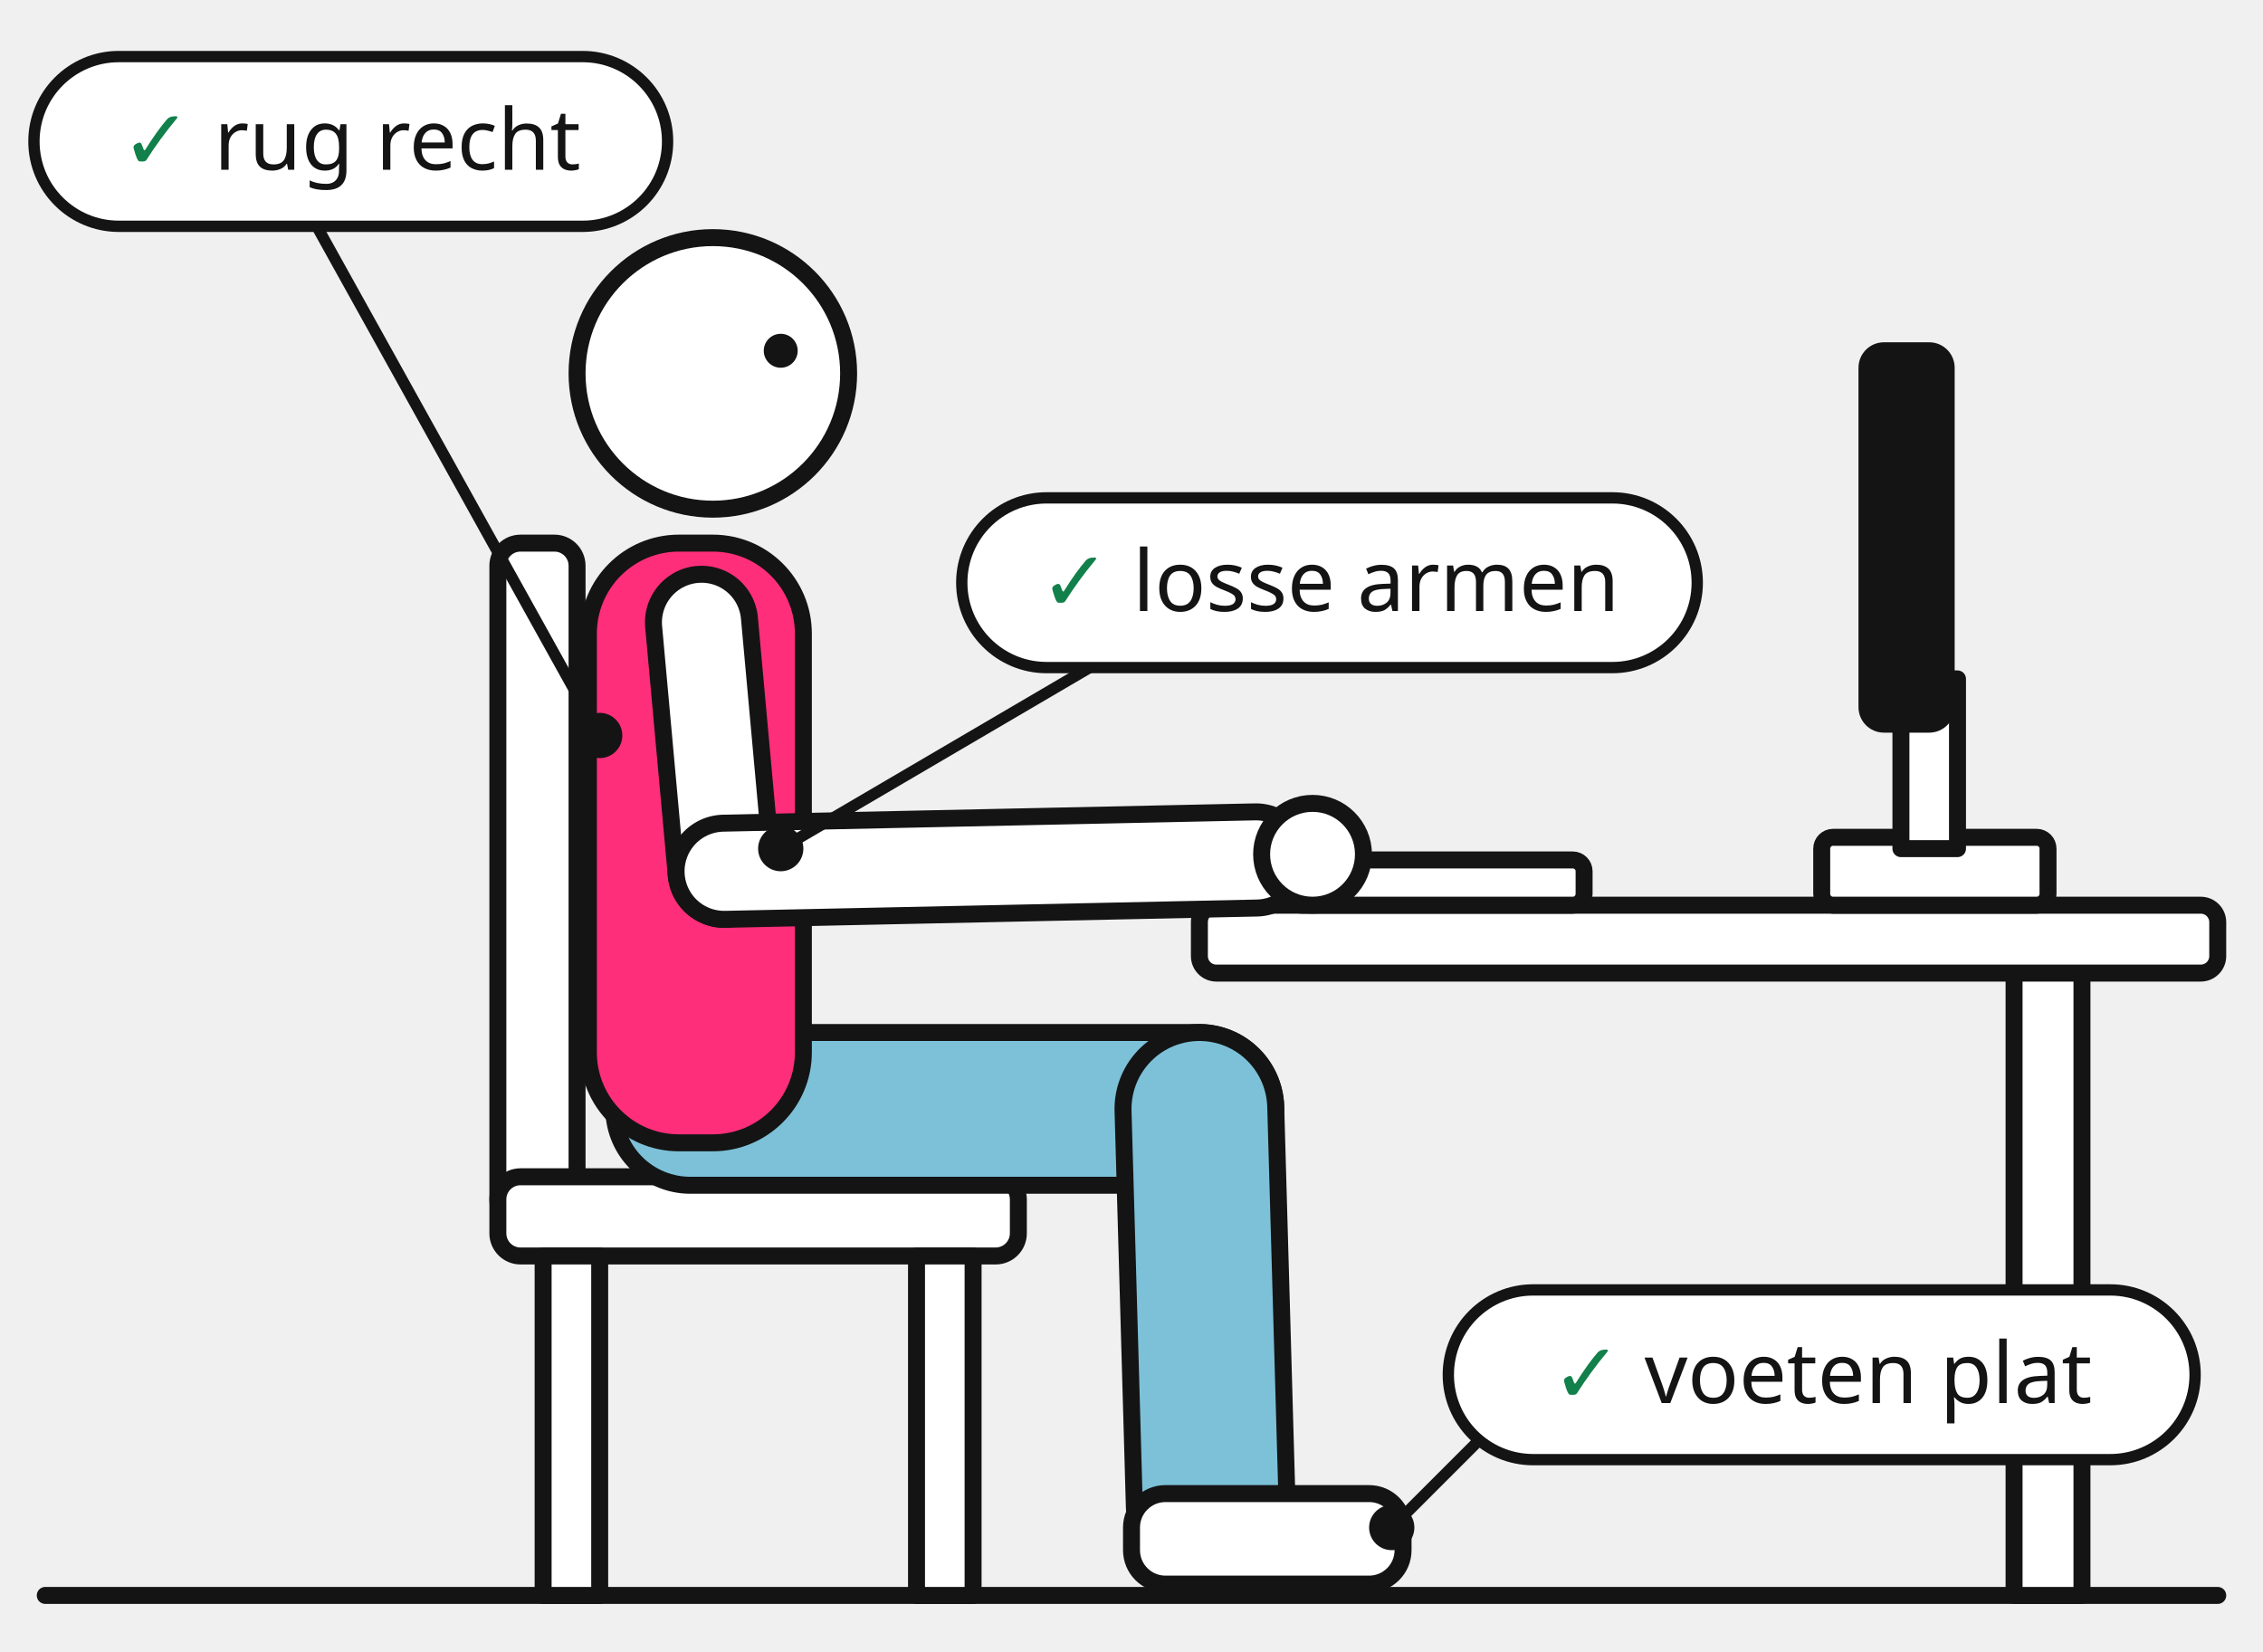
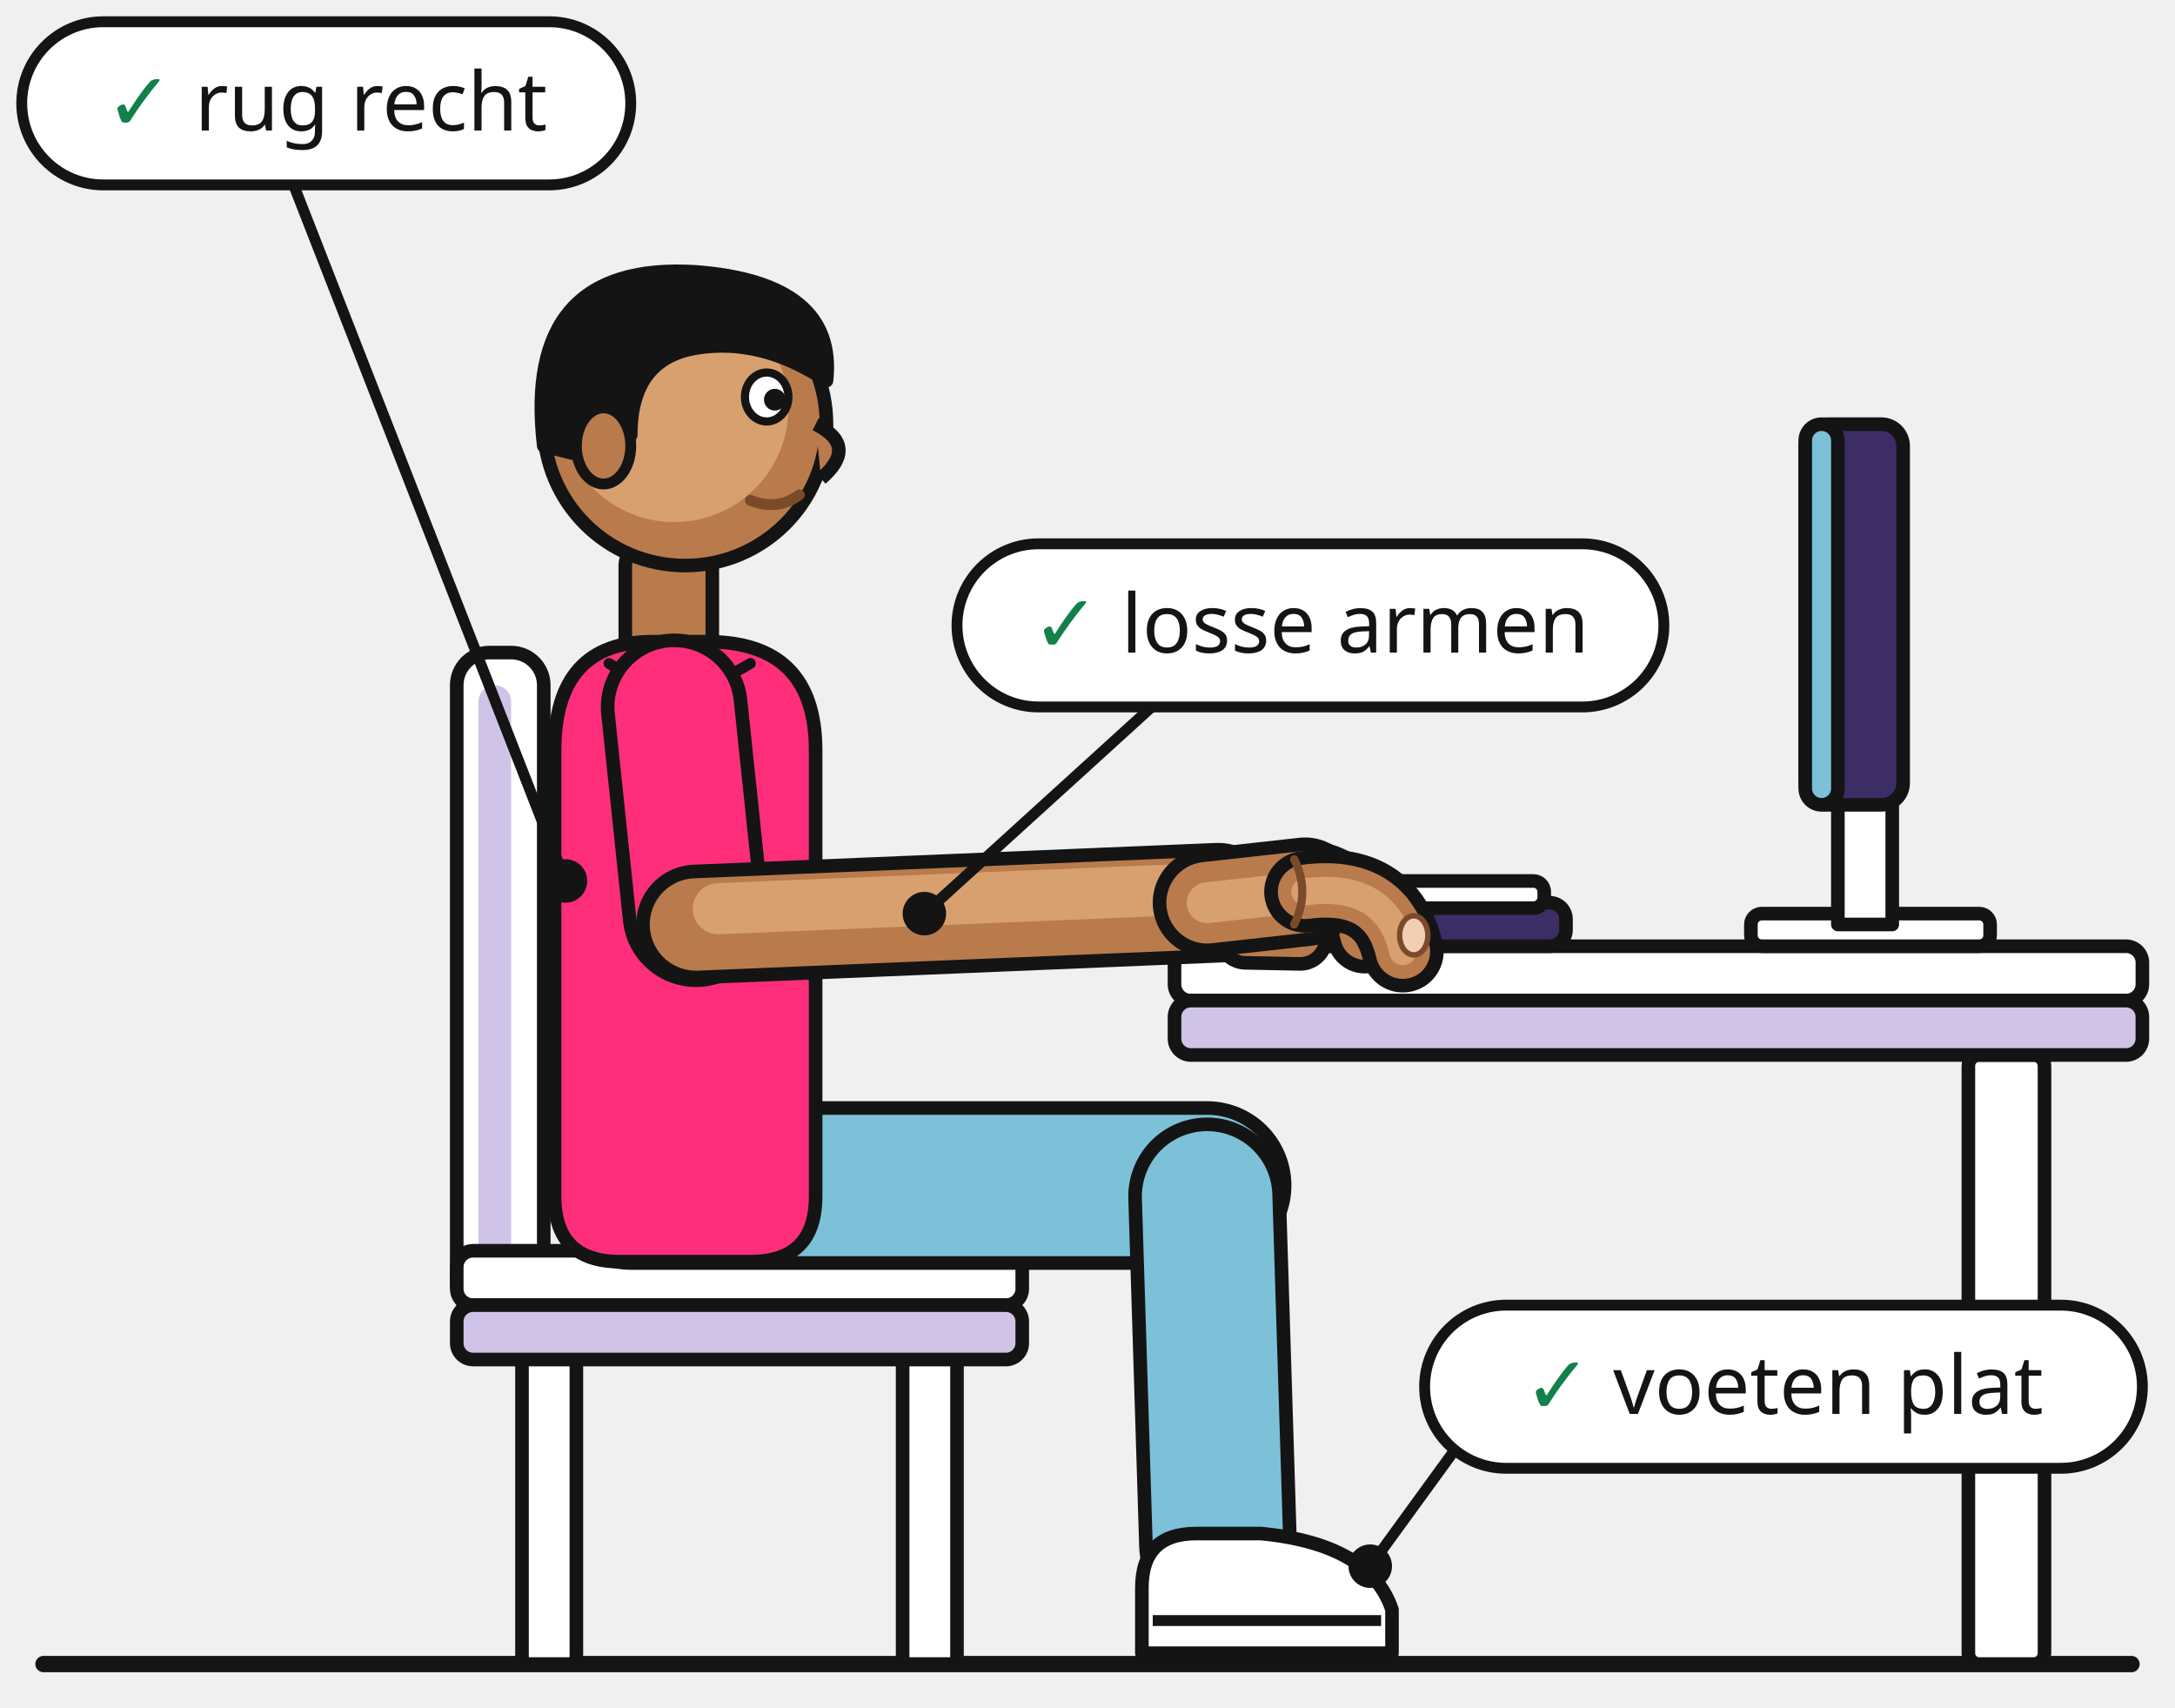
- <svg xmlns="http://www.w3.org/2000/svg" viewBox="0 0 400 292">
-   <line x1="8" y1="282" x2="392" y2="282" stroke="#141414" stroke-width="3" stroke-linecap="round" />
-   <g stroke="#141414" stroke-width="3" stroke-linejoin="round">
-     <rect x="356" y="166" width="12" height="116" fill="#ffffff" />
-     <rect x="212" y="160" width="180" height="12" rx="3" fill="#ffffff" />
-     <rect x="228" y="152" width="52" height="8" rx="2" fill="#ffffff" />
-     <rect x="322" y="148" width="40" height="12" rx="2" fill="#ffffff" />
-     <rect x="336" y="120" width="10" height="30" fill="#ffffff" />
-     <rect x="330" y="62" width="14" height="66" rx="3" fill="#141414" />
-     <rect x="88" y="96" width="14" height="120" rx="4" fill="#ffffff" />
-     <rect x="88" y="208" width="92" height="14" rx="4" fill="#ffffff" />
-     <rect x="96" y="222" width="10" height="60" fill="#ffffff" />
-     <rect x="162" y="222" width="10" height="60" fill="#ffffff" />
+ <svg xmlns="http://www.w3.org/2000/svg" viewBox="0 0 400 314">
+   <g transform="translate(0 22)">
+     <line x1="8" y1="284" x2="392" y2="284" stroke="#141414" stroke-width="3" stroke-linecap="round" />
+     <g stroke="#141414" stroke-width="2.5" stroke-linejoin="round">
+       <rect x="362" y="172" width="14" height="112" rx="2" fill="#ffffff" />
+       <rect x="216" y="152" width="178" height="10" rx="3" fill="#ffffff" />
+       <rect x="216" y="162" width="178" height="10" rx="3" fill="#cfc3e8" />
+       <rect x="232" y="144" width="56" height="8" rx="3" fill="#3d2d66" />
+       <rect x="236" y="140" width="48" height="5" rx="2" fill="#ffffff" />
+       <rect x="322" y="146" width="44" height="6" rx="2" fill="#ffffff" />
+       <rect x="338" y="116" width="10" height="32" fill="#ffffff" />
+       <rect x="332" y="56" width="18" height="70" rx="4" fill="#3d2d66" />
+       <rect x="332" y="56" width="6" height="70" rx="3" fill="#7cc1d8" />
+       <rect x="96" y="226" width="10" height="58" fill="#ffffff" />
+       <rect x="166" y="226" width="10" height="58" fill="#ffffff" />
+       <rect x="84" y="98" width="16" height="122" rx="6" fill="#ffffff" />
+       <rect x="88" y="104" width="6" height="110" rx="3" fill="#cfc3e8" stroke-width="0" />
+       <rect x="84" y="208" width="104" height="10" rx="3" fill="#ffffff" />
+       <rect x="84" y="218" width="104" height="10" rx="3" fill="#cfc3e8" />
+     </g>
+     <path d="M116 196 L222 196" stroke="#141414" stroke-width="31" stroke-linecap="round" fill="none" />
+     <path d="M116 196 L222 196" stroke="#7cc1d8" stroke-width="26" stroke-linecap="round" fill="none" />
+     <path d="M222 198 L224 262" stroke="#141414" stroke-width="29" stroke-linecap="round" fill="none" />
+     <path d="M222 198 L224 262" stroke="#7cc1d8" stroke-width="24" stroke-linecap="round" fill="none" />
+     <path d="M210 270 Q210 260 220 260 L232 260 Q252 262 256 274 L256 282 L210 282 Z" fill="#ffffff" stroke="#141414" stroke-width="2.5" stroke-linejoin="round" />
+     <line x1="212" y1="276" x2="254" y2="276" stroke="#141414" stroke-width="2" />
+     <rect x="115" y="78" width="16" height="22" rx="4" fill="#b97b4c" stroke="#141414" stroke-width="2.5" />
+     <path d="M102 116 Q102 96 120 96 L130 96 Q150 96 150 116 L150 198 Q150 210 138 210 L114 210 Q102 210 102 198 Z" fill="#ff2e7a" stroke="#141414" stroke-width="2.5" stroke-linejoin="round" />
+     <path d="M112 100 Q125 108 138 100" fill="none" stroke="#141414" stroke-width="2" stroke-linecap="round" />
+     <circle cx="126" cy="56" r="26" fill="#b97b4c" stroke="#141414" stroke-width="2.5" />
+     <circle cx="124" cy="53" r="21" fill="#d9a06f" />
+     <path d="M150 56 Q158 60 151 66" fill="#b97b4c" stroke="#141414" stroke-width="2.5" stroke-linejoin="round" />
+     <ellipse cx="141" cy="51" rx="4" ry="4.5" fill="#ffffff" stroke="#141414" stroke-width="1.5" />
+     <circle cx="142.5" cy="51.5" r="2" fill="#141414" />
+     <path d="M138 70 Q143 72 147 69" fill="none" stroke="#7a4a2a" stroke-width="2" stroke-linecap="round" />
+     <path d="M100 60 Q96 26 128 28 Q154 30 152 48 Q140 40 128 42 Q116 44 116 58 Q112 52 108 62 Z" fill="#141414" stroke="#141414" stroke-width="2.5" stroke-linejoin="round" />
+     <ellipse cx="111" cy="60" rx="5" ry="7" fill="#b97b4c" stroke="#141414" stroke-width="2" />
+     <path d="M124 108 L128 146" stroke="#141414" stroke-width="27" stroke-linecap="round" fill="none" />
+     <path d="M124 108 L128 146" stroke="#ff2e7a" stroke-width="22" stroke-linecap="round" fill="none" />
+     <path d="M128 148 L224 144" stroke="#141414" stroke-width="22" stroke-linecap="round" fill="none" />
+     <path d="M128 148 L224 144" stroke="#b97b4c" stroke-width="17" stroke-linecap="round" fill="none" />
+     <path d="M132.1 145.1 L219.6 141.5" stroke="#d9a06f" stroke-width="9.4" stroke-linecap="round" fill="none" />
+     <path d="M234 140 Q248 137 251 150" stroke="#141414" stroke-width="14" stroke-linecap="round" stroke-linejoin="round" fill="none" />
+     <path d="M234 140 Q248 137 251 150" stroke="#b97b4c" stroke-width="9" stroke-linecap="round" stroke-linejoin="round" fill="none" />
+     <path d="M234 140 Q248 137 251 150" stroke="#d9a06f" stroke-width="4.5" stroke-linecap="round" stroke-linejoin="round" fill="none" />
+     <path d="M229.1 150.3 L239.1 150.5" stroke="#141414" stroke-width="12" stroke-linecap="round" stroke-linejoin="round" fill="none" />
+     <path d="M229.1 150.3 L239.1 150.5" stroke="#b97b4c" stroke-width="7" stroke-linecap="round" stroke-linejoin="round" fill="none" />
+     <path d="M229.1 150.3 L239.1 150.5" stroke="#d9a06f" stroke-width="3.5" stroke-linecap="round" stroke-linejoin="round" fill="none" />
+     <path d="M222 144 L240 142" stroke="#141414" stroke-width="20" stroke-linecap="round" stroke-linejoin="round" fill="none" />
+     <path d="M222 144 L240 142" stroke="#b97b4c" stroke-width="15" stroke-linecap="round" stroke-linejoin="round" fill="none" />
+     <path d="M222 144 L240 142" stroke="#d9a06f" stroke-width="7.5" stroke-linecap="round" stroke-linejoin="round" fill="none" />
+     <path d="M240 142 Q255 140 258 153" stroke="#141414" stroke-width="15" stroke-linecap="round" stroke-linejoin="round" fill="none" />
+     <path d="M240 142 Q255 140 258 153" stroke="#b97b4c" stroke-width="10" stroke-linecap="round" stroke-linejoin="round" fill="none" />
+     <path d="M240 142 Q255 140 258 153" stroke="#d9a06f" stroke-width="5" stroke-linecap="round" stroke-linejoin="round" fill="none" />
+     <path d="M238 136 q3 6 0 12" fill="none" stroke="#7a4a2a" stroke-width="1.5" stroke-linecap="round" />
+     <ellipse cx="260" cy="150" rx="2.6" ry="3.6" fill="#f0cfb2" stroke="#7a4a2a" stroke-width="1" />
  </g>
-   <g stroke-linecap="round">
-     <line x1="122" y1="196" x2="212" y2="196" stroke="#141414" stroke-width="30" />
-     <line x1="122" y1="196" x2="212" y2="196" stroke="#7cc1d8" stroke-width="24" />
-     <line x1="212" y1="196" x2="214" y2="266" stroke="#141414" stroke-width="30" />
-     <line x1="212" y1="196" x2="214" y2="266" stroke="#7cc1d8" stroke-width="24" />
-   </g>
-   <rect x="200" y="264" width="48" height="16" rx="6" fill="#ffffff" stroke="#141414" stroke-width="3" />
-   <rect x="104" y="96" width="38" height="106" rx="16" fill="#ff2e7a" stroke="#141414" stroke-width="3" />
-   <circle cx="126" cy="66" r="24" fill="#ffffff" stroke="#141414" stroke-width="3" />
-   <circle cx="138" cy="62" r="3" fill="#141414" />
-   <g stroke-linecap="round">
-     <line x1="124" y1="110" x2="128" y2="154" stroke="#141414" stroke-width="20" />
-     <line x1="124" y1="110" x2="128" y2="154" stroke="#ffffff" stroke-width="14" />
-     <line x1="128" y1="154" x2="222" y2="152" stroke="#141414" stroke-width="20" />
-     <line x1="128" y1="154" x2="222" y2="152" stroke="#ffffff" stroke-width="14" />
-   </g>
-   <circle cx="232" cy="151" r="9" fill="#ffffff" stroke="#141414" stroke-width="3" />
-   <line x1="56" y1="40" x2="106" y2="130" stroke="#141414" stroke-width="2" stroke-linecap="round" />
-   <circle cx="106" cy="130" r="4" fill="#141414" />
-   <rect x="6" y="10" width="112" height="30" rx="15" fill="#ffffff" stroke="#141414" stroke-width="2" />
-   <text x="62" y="30" text-anchor="middle" font-family="Atkinson Hyperlegible, Verdana, sans-serif" font-size="15" font-weight="400" fill="#141414">
+   <line x1="54" y1="34" x2="104" y2="162" stroke="#141414" stroke-width="2" stroke-linecap="round" />
+   <circle cx="104" cy="162" r="4" fill="#141414" />
+   <rect x="4" y="4" width="112" height="30" rx="15" fill="#ffffff" stroke="#141414" stroke-width="2" />
+   <text x="60" y="24" text-anchor="middle" font-family="Atkinson Hyperlegible, Verdana, sans-serif" font-size="15" font-weight="400" fill="#141414">
    <tspan fill="#12804a" font-weight="700">✓</tspan> rug recht</text>
-   <line x1="196" y1="116" x2="138" y2="150" stroke="#141414" stroke-width="2" stroke-linecap="round" />
-   <circle cx="138" cy="150" r="4" fill="#141414" />
-   <rect x="170" y="88" width="130" height="30" rx="15" fill="#ffffff" stroke="#141414" stroke-width="2" />
-   <text x="235" y="108" text-anchor="middle" font-family="Atkinson Hyperlegible, Verdana, sans-serif" font-size="15" font-weight="400" fill="#141414">
+   <line x1="214" y1="128" x2="170" y2="168" stroke="#141414" stroke-width="2" stroke-linecap="round" />
+   <circle cx="170" cy="168" r="4" fill="#141414" />
+   <rect x="176" y="100" width="130" height="30" rx="15" fill="#ffffff" stroke="#141414" stroke-width="2" />
+   <text x="241" y="120" text-anchor="middle" font-family="Atkinson Hyperlegible, Verdana, sans-serif" font-size="15" font-weight="400" fill="#141414">
    <tspan fill="#12804a" font-weight="700">✓</tspan> losse armen</text>
-   <line x1="262" y1="254" x2="246" y2="270" stroke="#141414" stroke-width="2" stroke-linecap="round" />
-   <circle cx="246" cy="270" r="4" fill="#141414" />
-   <rect x="256" y="228" width="132" height="30" rx="15" fill="#ffffff" stroke="#141414" stroke-width="2" />
-   <text x="322" y="248" text-anchor="middle" font-family="Atkinson Hyperlegible, Verdana, sans-serif" font-size="15" font-weight="400" fill="#141414">
+   <line x1="268" y1="266" x2="252" y2="288" stroke="#141414" stroke-width="2" stroke-linecap="round" />
+   <circle cx="252" cy="288" r="4" fill="#141414" />
+   <rect x="262" y="240" width="132" height="30" rx="15" fill="#ffffff" stroke="#141414" stroke-width="2" />
+   <text x="328" y="260" text-anchor="middle" font-family="Atkinson Hyperlegible, Verdana, sans-serif" font-size="15" font-weight="400" fill="#141414">
    <tspan fill="#12804a" font-weight="700">✓</tspan> voeten plat</text>
</svg>
